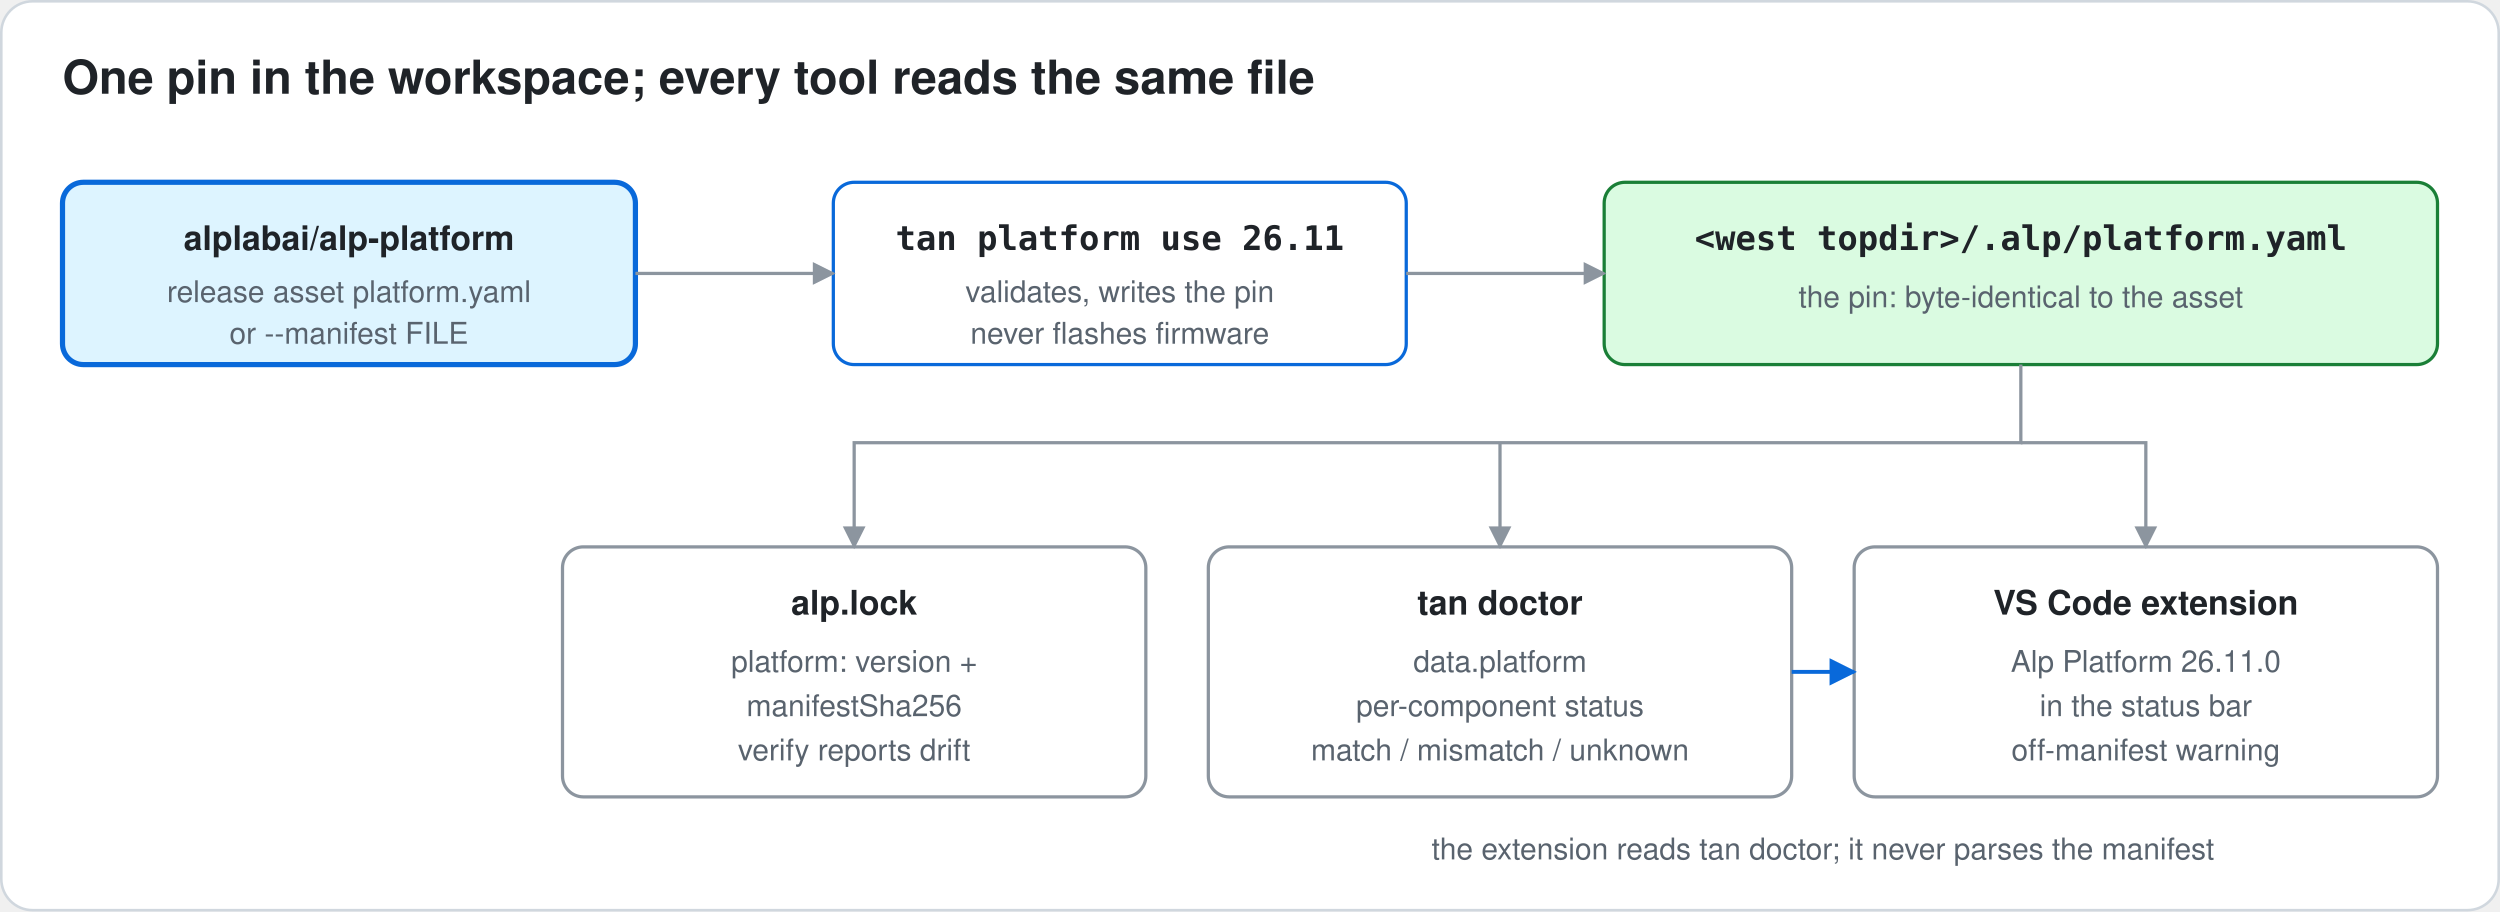
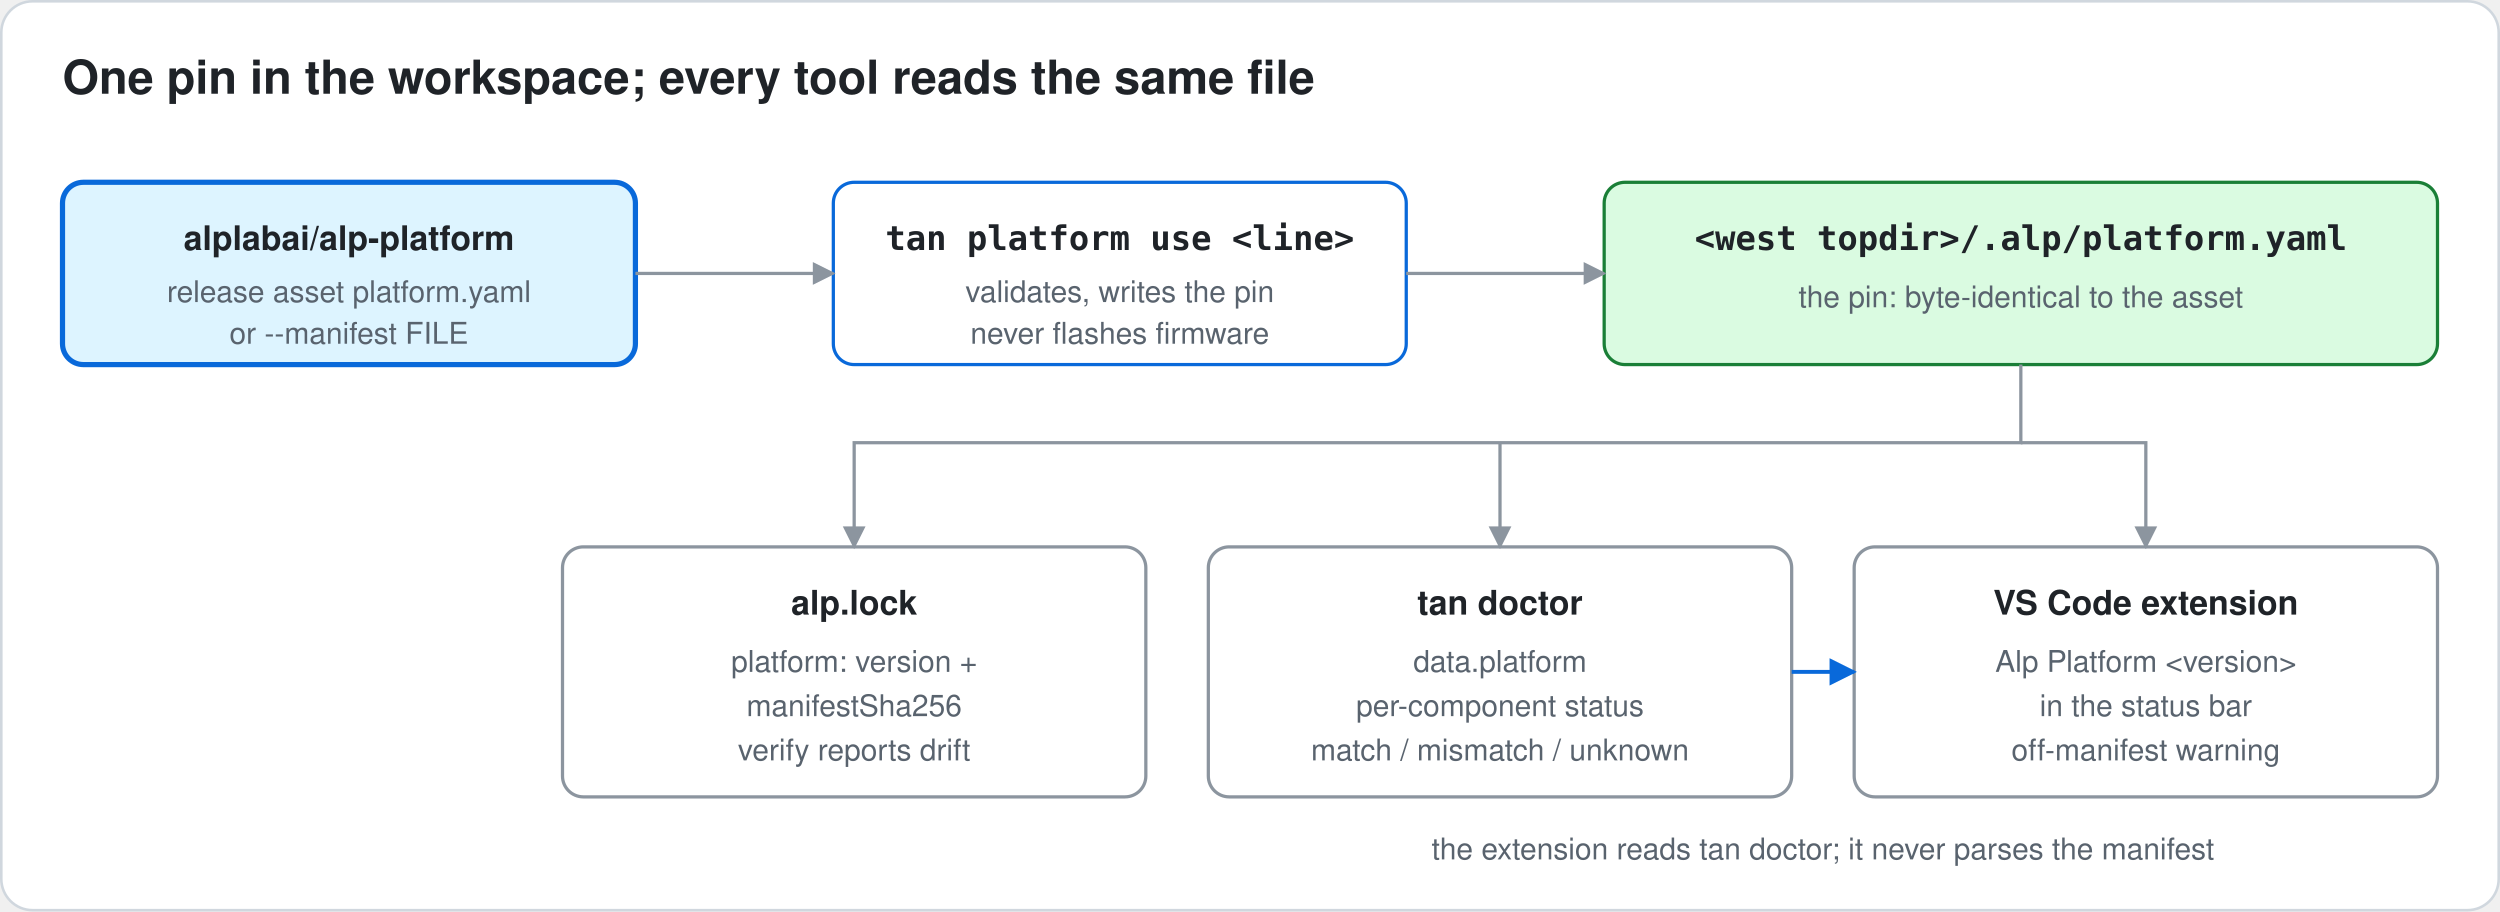
<svg xmlns="http://www.w3.org/2000/svg" viewBox="0 0 960 350" width="960" height="350" role="img" aria-label="One pin in the workspace; every tool reads the same file">
  <style>
  .bg{fill:#ffffff;stroke:#d0d7de;stroke-width:1}
  .t{font-family:-apple-system,'Segoe UI',Helvetica,Arial,sans-serif;fill:#1f2328}
  .q{fill:#59636e}
  .h{font-weight:600}
  .mono{font-family:ui-monospace,SFMono-Regular,Menlo,Consolas,monospace}
  .box{fill:#ffffff;stroke:#8c959f;stroke-width:1.25}
  .acc{fill:#ddf4ff;stroke:#0969da;stroke-width:2}
  .own{fill:#ffffff;stroke:#0969da;stroke-width:1.25}
  .rec{fill:#f6f8fa;stroke:#8c959f;stroke-width:1;stroke-dasharray:4 3}
  .hw{fill:#dafbe1;stroke:#1a7f37;stroke-width:1.25}
  .warn{fill:#fff1e5;stroke:#bc4c00;stroke-width:1.5}
  .ln{stroke:#8c959f;stroke-width:1.25;fill:none}
  .lnacc{stroke:#0969da;stroke-width:1.5;fill:none}
  .band1{fill:#0969da;fill-opacity:.22;stroke:#0969da;stroke-width:1.25}
  .band2{fill:#bc4c00;fill-opacity:.16;stroke:#bc4c00;stroke-width:1.25}
  .grid{stroke:#d0d7de;stroke-width:1}
  .ah{fill:#8c959f}
  .ahacc{fill:#0969da}
  @media (prefers-color-scheme: dark){
    .bg{fill:#0d1117;stroke:#30363d}
    .t{fill:#e6edf3} .q{fill:#9198a1}
    .box{fill:#161b22;stroke:#656c76}
    .acc{fill:#0d2a4a;stroke:#4493f8}
    .own{fill:#161b22;stroke:#4493f8}
    .rec{fill:#151b23;stroke:#656c76}
    .hw{fill:#0f2e1a;stroke:#3fb950}
    .warn{fill:#341a00;stroke:#db6d28}
    .ln{stroke:#656c76} .lnacc{stroke:#4493f8}
    .band1{fill:#4493f8;stroke:#4493f8}
    .band2{fill:#db6d28;stroke:#db6d28}
    .grid{stroke:#30363d}
    .ah{fill:#656c76} .ahacc{fill:#4493f8}
  }
</style>
  <defs>
    <marker id="a" viewBox="0 0 10 10" refX="9" refY="5" markerWidth="7" markerHeight="7" orient="auto-start-reverse">
      <path class="ah" d="M0 0L10 5L0 10z" />
    </marker>
    <marker id="aa" viewBox="0 0 10 10" refX="9" refY="5" markerWidth="7" markerHeight="7" orient="auto-start-reverse">
      <path class="ahacc" d="M0 0L10 5L0 10z" />
    </marker>
  </defs>
  <rect class="bg" x="0.5" y="0.5" width="959" height="349" rx="12" />
  <text class="t h" x="24" y="36" font-size="18" text-anchor="start">One pin in the workspace; every tool reads the same file</text>
  <rect class="acc" x="24" y="70" width="220" height="70" rx="8" />
  <text class="t h" x="134" y="96" font-size="13" text-anchor="middle">alplabai/alp-platform</text>
  <text class="t q" x="134" y="116" font-size="11.5" text-anchor="middle">release asset platform.yaml</text>
  <text class="t q" x="134" y="132" font-size="11.5" text-anchor="middle">or --manifest FILE</text>
  <rect class="own" x="320" y="70" width="220" height="70" rx="8" />
-   <text class="t h mono" x="430" y="96" font-size="13" text-anchor="middle">tan platform use 26.11</text>
+   <text class="t h mono" x="430" y="96" font-size="13" text-anchor="middle">tan platform use &lt;line&gt;</text>
  <text class="t q" x="430" y="116" font-size="11.5" text-anchor="middle">validates, writes the pin</text>
  <text class="t q" x="430" y="132" font-size="11.5" text-anchor="middle">never flashes firmware</text>
  <rect class="hw" x="616" y="70" width="320" height="70" rx="8" />
  <text class="t h mono" x="776" y="96" font-size="13" text-anchor="middle">&lt;west topdir&gt;/.alp/platform.yaml</text>
  <text class="t q" x="776" y="118" font-size="11.5" text-anchor="middle">the pin: byte-identical to the asset</text>
  <path class="ln" d="M244 105H320" marker-end="url(#a)" />
  <path class="ln" d="M540 105H616" marker-end="url(#a)" />
  <rect class="box" x="216" y="210" width="224" height="96" rx="8" />
  <text class="t h" x="328" y="236" font-size="13" text-anchor="middle">alp.lock</text>
  <text class="t q" x="328" y="258" font-size="11.5" text-anchor="middle">platform: version +</text>
  <text class="t q" x="328" y="275" font-size="11.5" text-anchor="middle">manifestSha256</text>
  <text class="t q" x="328" y="292" font-size="11.5" text-anchor="middle">verify reports drift</text>
  <rect class="box" x="464" y="210" width="224" height="96" rx="8" />
  <text class="t h" x="576" y="236" font-size="13" text-anchor="middle">tan doctor</text>
  <text class="t q" x="576" y="258" font-size="11.5" text-anchor="middle">data.platform</text>
  <text class="t q" x="576" y="275" font-size="11.5" text-anchor="middle">per-component status</text>
  <text class="t q" x="576" y="292" font-size="11.5" text-anchor="middle">match / mismatch / unknown</text>
  <rect class="box" x="712" y="210" width="224" height="96" rx="8" />
  <text class="t h" x="824" y="236" font-size="13" text-anchor="middle">VS Code extension</text>
-   <text class="t q" x="824" y="258" font-size="11.5" text-anchor="middle">Alp Platform 26.11.0</text>
+   <text class="t q" x="824" y="258" font-size="11.5" text-anchor="middle">Alp Platform &lt;version&gt;</text>
  <text class="t q" x="824" y="275" font-size="11.5" text-anchor="middle">in the status bar</text>
  <text class="t q" x="824" y="292" font-size="11.5" text-anchor="middle">off-manifest warning</text>
  <path class="ln" d="M776 140V170H328V210" marker-end="url(#a)" />
  <path class="ln" d="M576 170V210" marker-end="url(#a)" />
  <path class="ln" d="M776 170H824V210" marker-end="url(#a)" />
  <path class="lnacc" d="M688 258H712" marker-end="url(#aa)" />
  <text class="t q" x="700" y="330" font-size="11.5" text-anchor="middle">the extension reads tan doctor; it never parses the manifest</text>
</svg>
